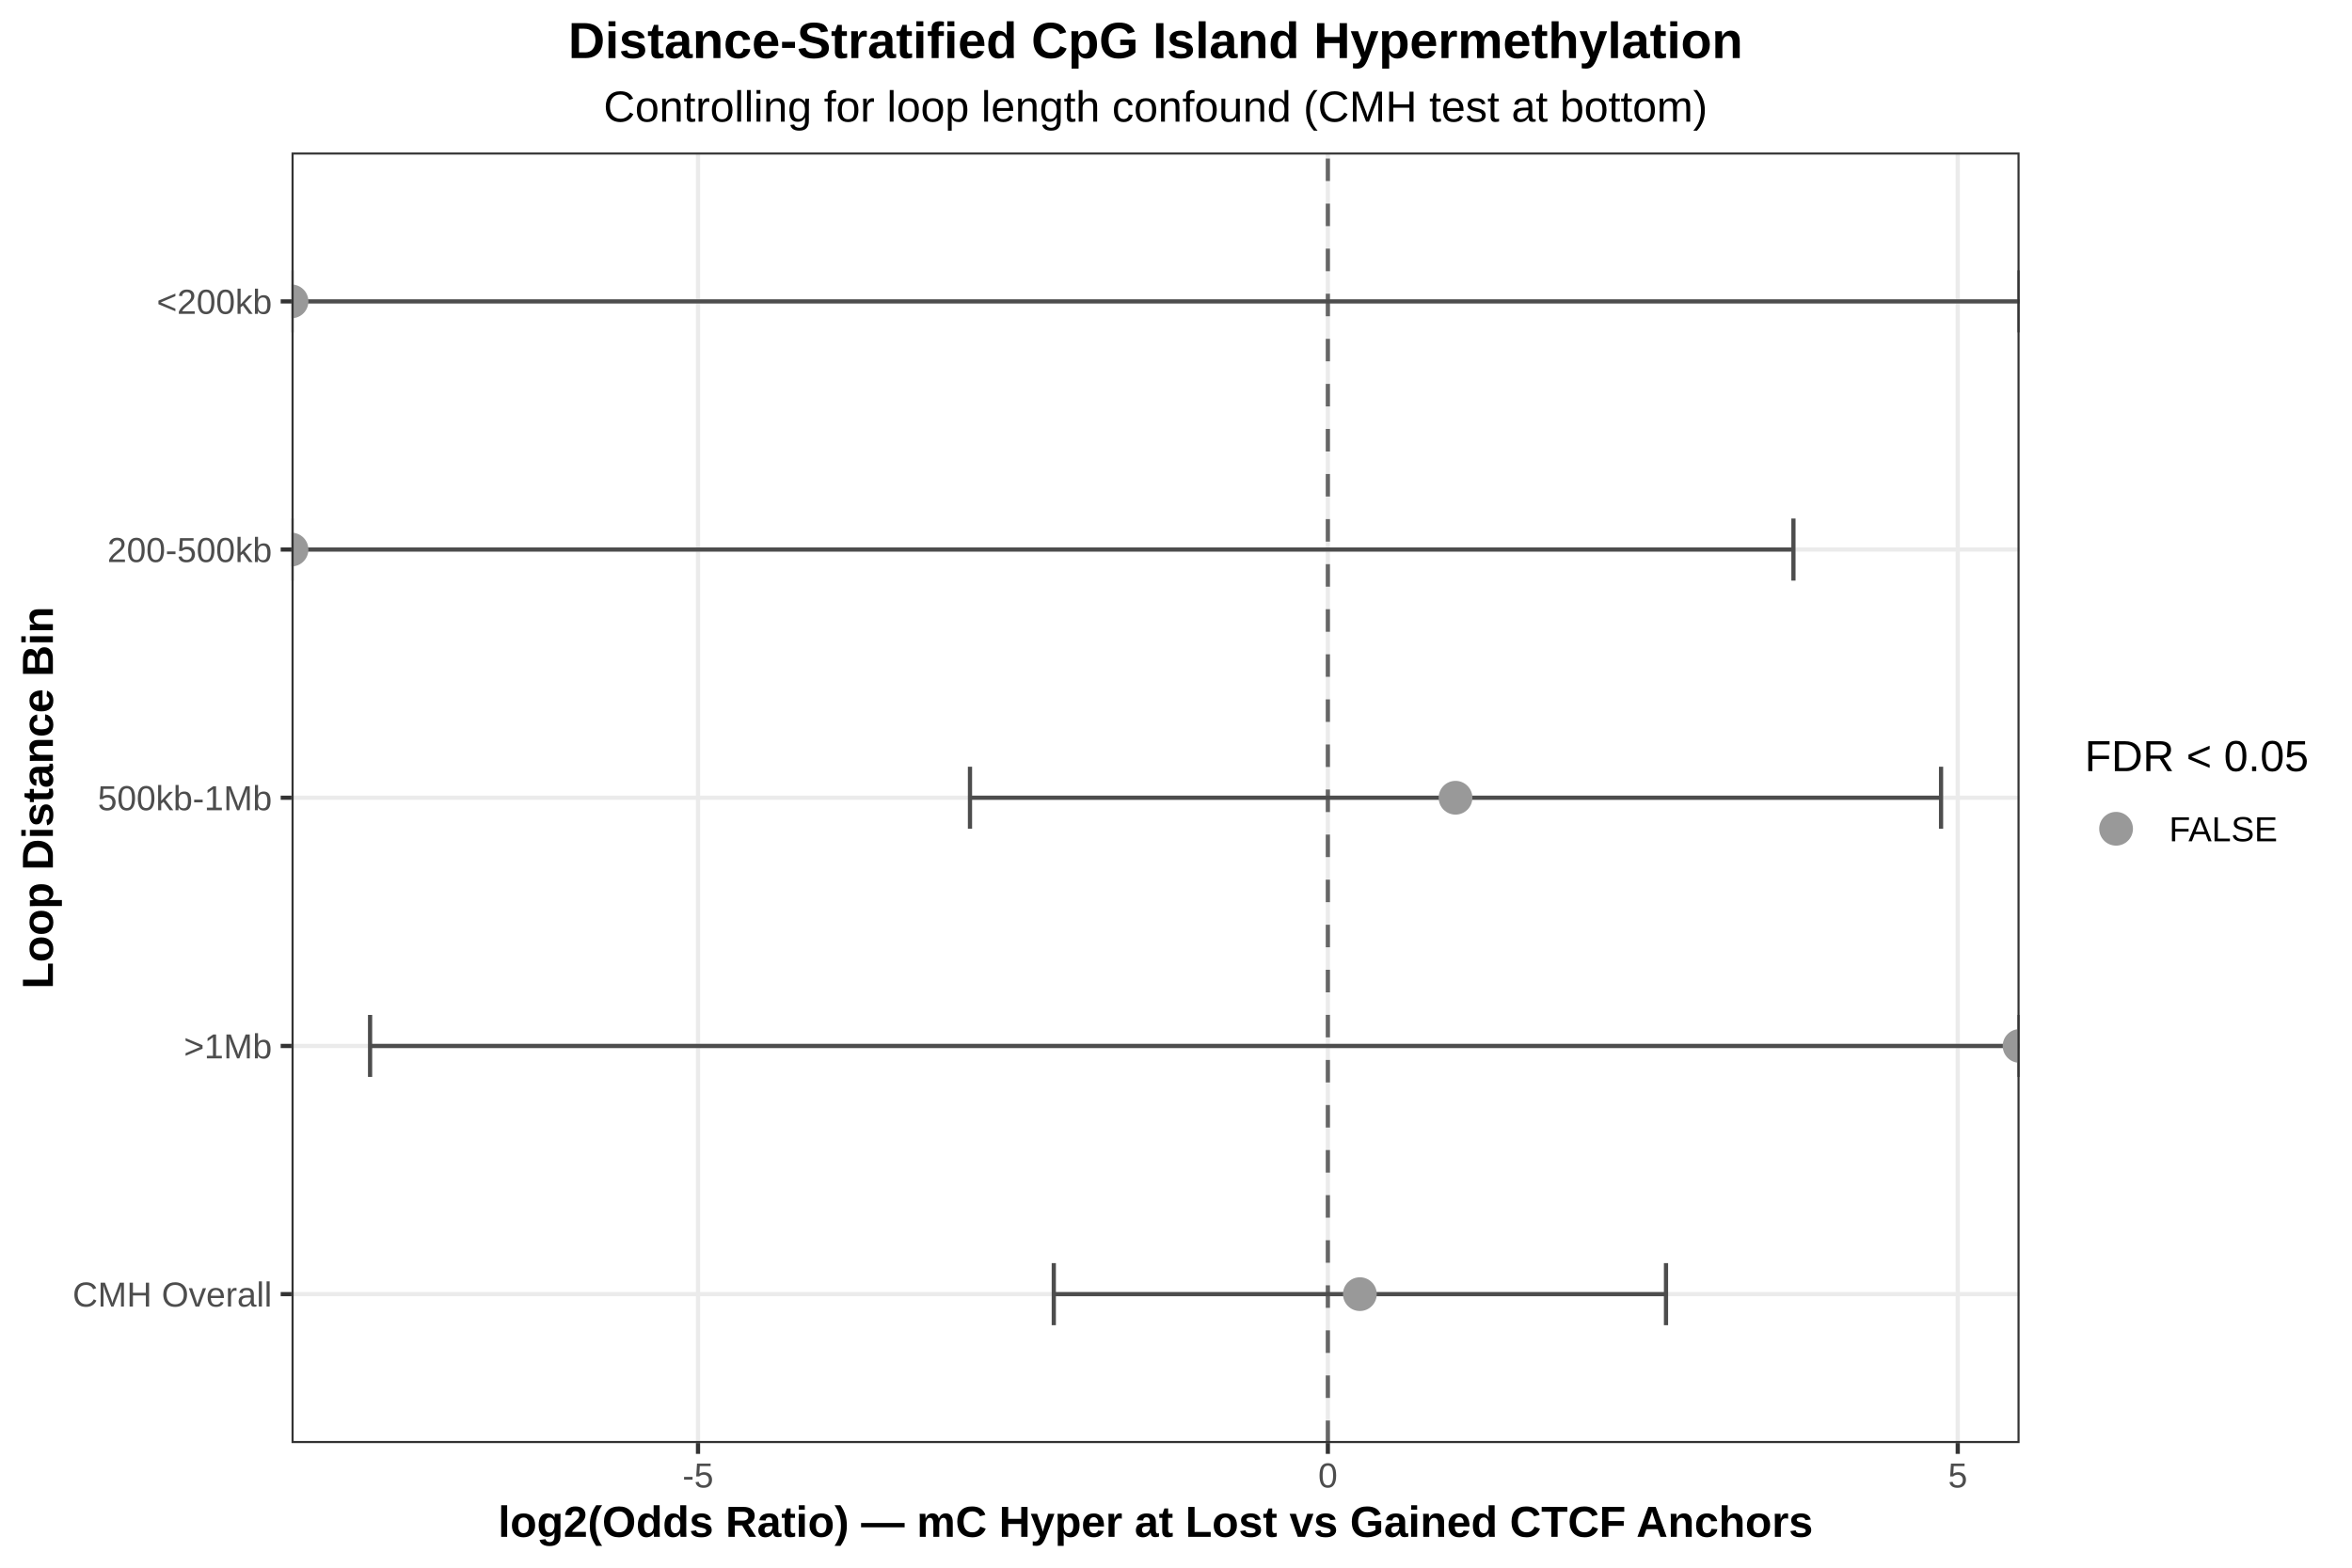
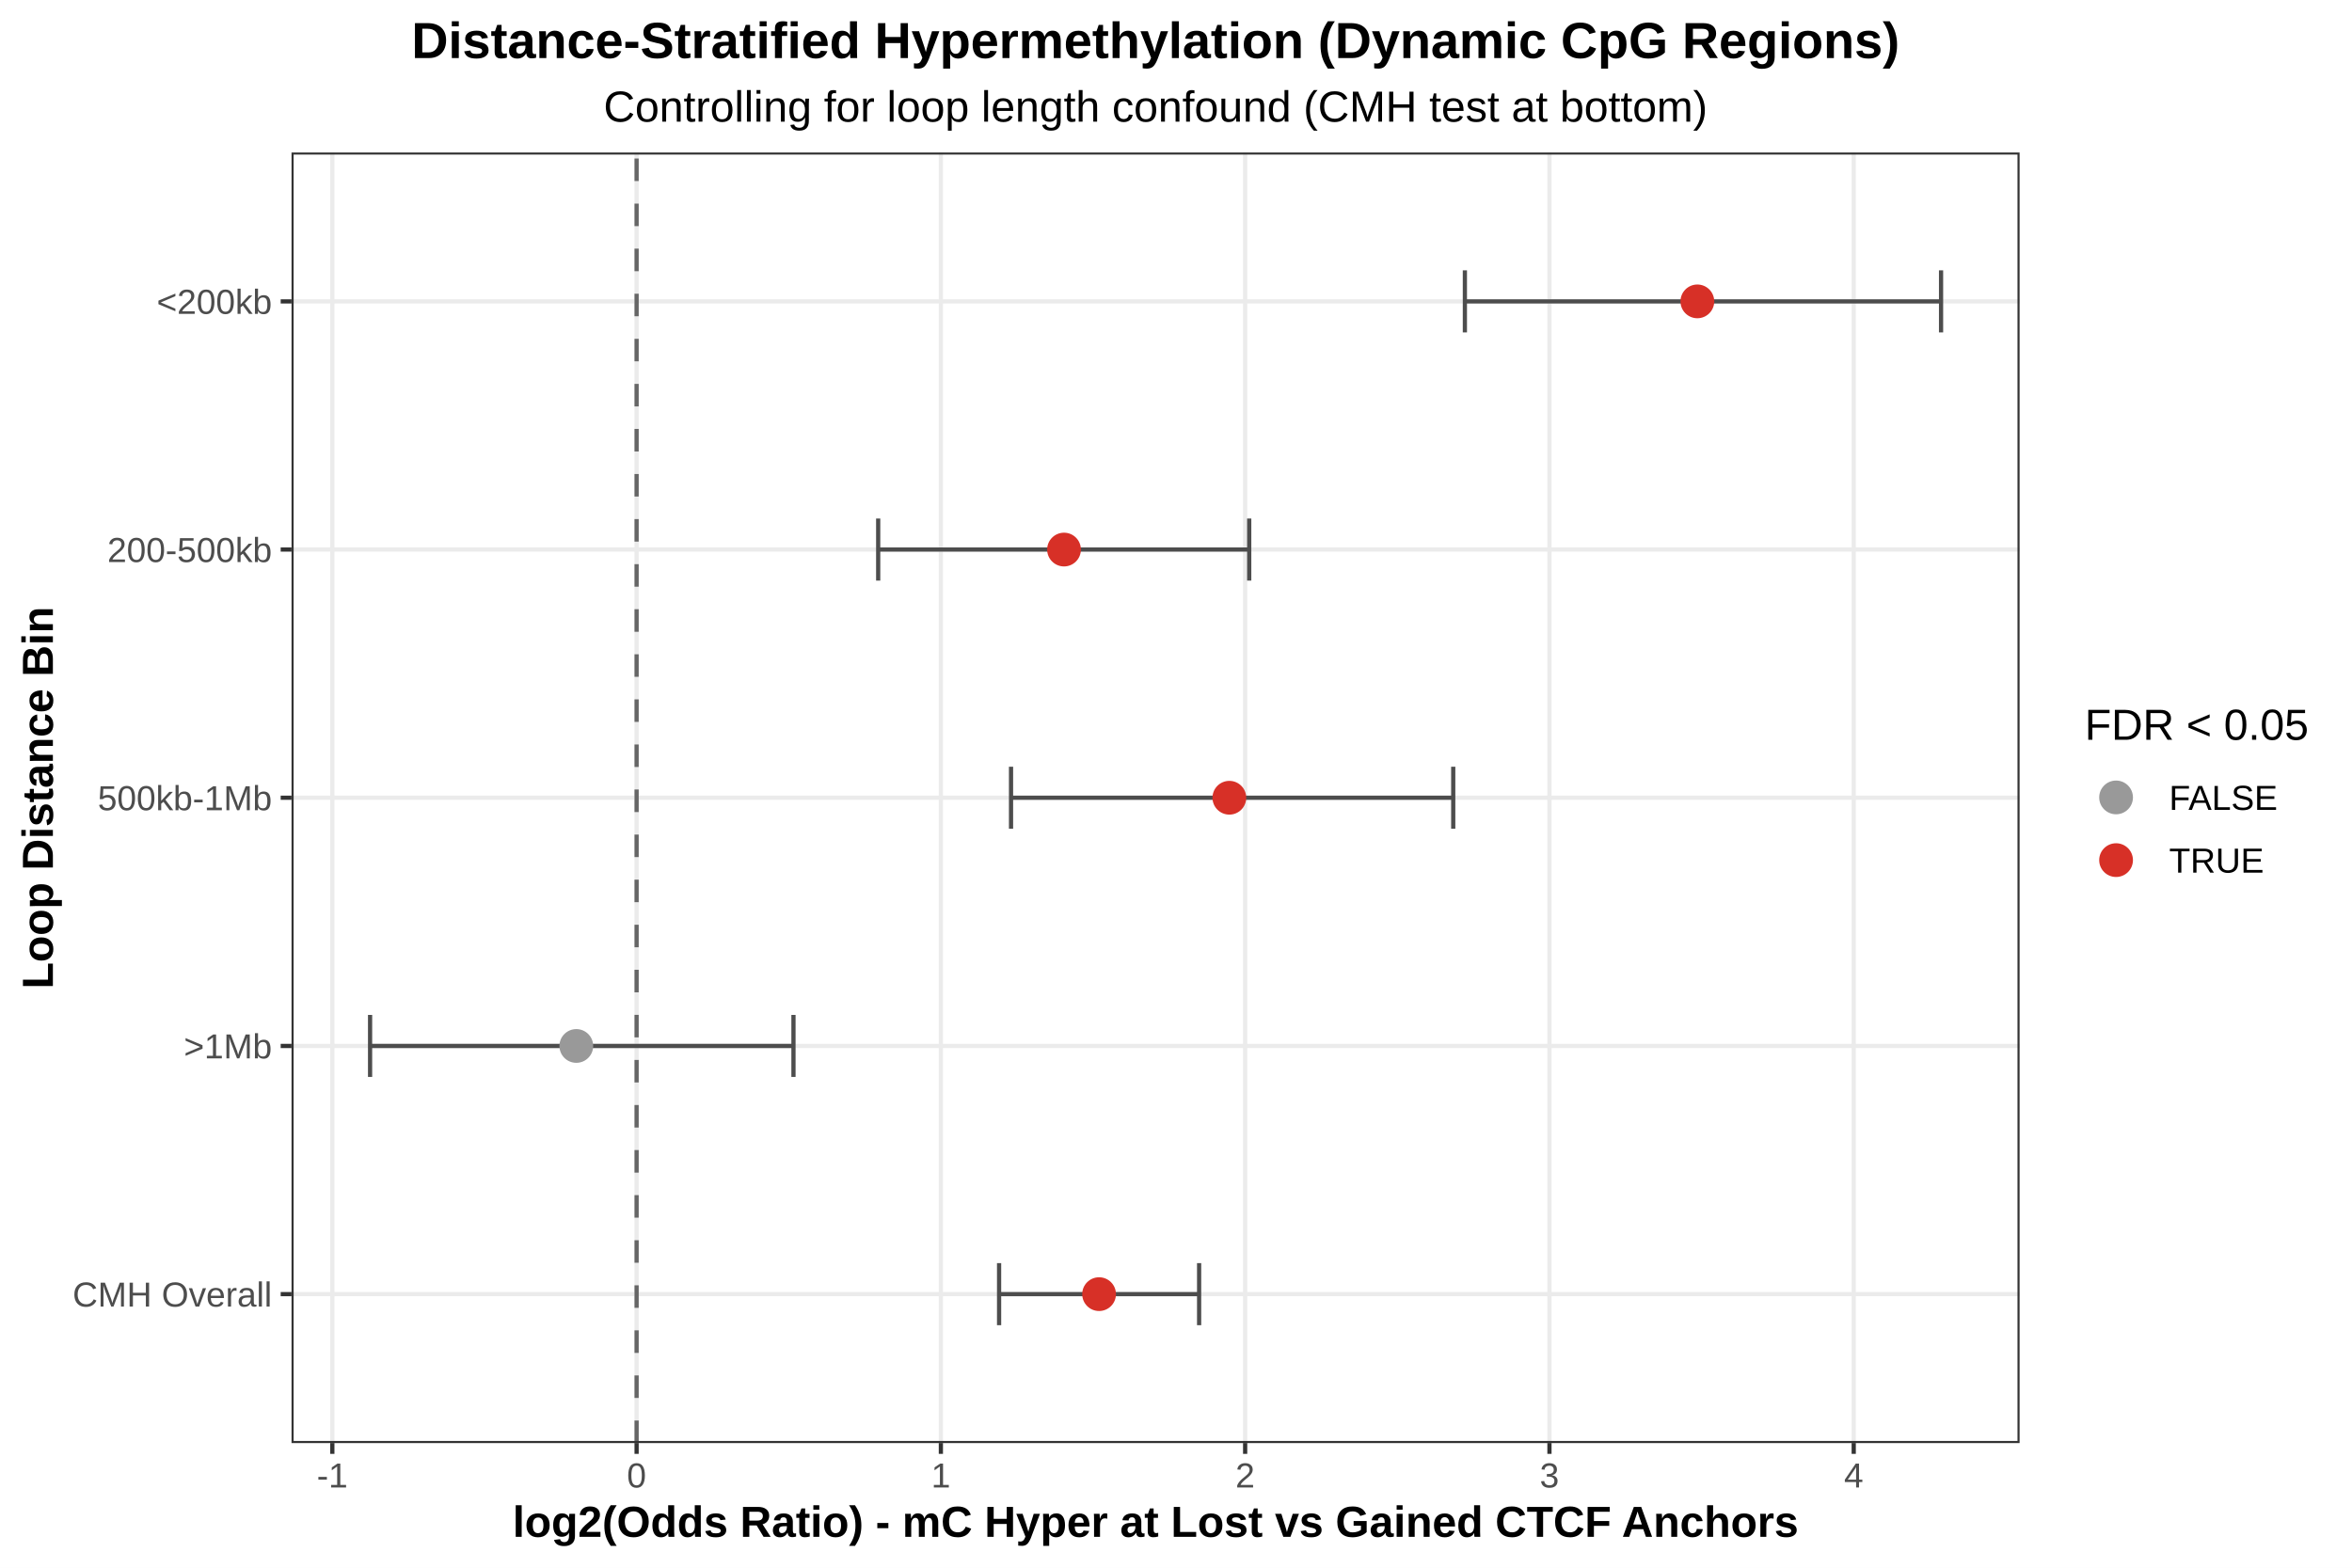
<svg xmlns="http://www.w3.org/2000/svg" width="648.00pt" height="432.00pt" viewBox="0 0 648.00 432.00">
  <g class="svglite">
    <defs>
      <style type="text/css">
    .svglite line, .svglite polyline, .svglite polygon, .svglite path, .svglite rect, .svglite circle {
      fill: none;
      stroke: #000000;
      stroke-linecap: round;
      stroke-linejoin: round;
      stroke-miterlimit: 10.00;
    }
    .svglite text {
      white-space: pre;
    }
    .svglite g.glyphgroup path {
      fill: inherit;
      stroke: none;
    }
  </style>
    </defs>
    <rect width="100%" height="100%" style="stroke: none; fill: #FFFFFF;" />
    <defs>
      <clipPath id="cpMC4wMHw2NDguMDB8MC4wMHw0MzIuMDA=">
        <rect x="0.00" y="0.00" width="648.00" height="432.00" />
      </clipPath>
    </defs>
    <g clip-path="url(#cpMC4wMHw2NDguMDB8MC4wMHw0MzIuMDA=)">
      <rect x="0.00" y="0.00" width="648.00" height="432.00" style="stroke-width: 1.16; stroke: #FFFFFF; fill: #FFFFFF;" />
    </g>
    <defs>
      <clipPath id="cpODAuMzJ8NTU2LjQyfDQyLjAyfDM5Ny42NQ==">
        <rect x="80.32" y="42.02" width="476.10" height="355.64" />
      </clipPath>
    </defs>
    <g clip-path="url(#cpODAuMzJ8NTU2LjQyfDQyLjAyfDM5Ny42NQ==)">
      <rect x="80.32" y="42.02" width="476.10" height="355.64" style="stroke-width: 1.16; stroke: none; fill: #FFFFFF;" />
      <polyline points="80.32,356.62 556.42,356.62 " style="stroke-width: 1.16; stroke: #EBEBEB; stroke-linecap: butt;" />
      <polyline points="80.32,288.23 556.42,288.23 " style="stroke-width: 1.16; stroke: #EBEBEB; stroke-linecap: butt;" />
      <polyline points="80.32,219.83 556.42,219.83 " style="stroke-width: 1.16; stroke: #EBEBEB; stroke-linecap: butt;" />
      <polyline points="80.32,151.44 556.42,151.44 " style="stroke-width: 1.16; stroke: #EBEBEB; stroke-linecap: butt;" />
      <polyline points="80.32,83.05 556.42,83.05 " style="stroke-width: 1.16; stroke: #EBEBEB; stroke-linecap: butt;" />
-       <polyline points="192.31,397.65 192.31,42.02 " style="stroke-width: 1.16; stroke: #EBEBEB; stroke-linecap: butt;" />
-       <polyline points="365.84,397.65 365.84,42.02 " style="stroke-width: 1.16; stroke: #EBEBEB; stroke-linecap: butt;" />
-       <polyline points="539.38,397.65 539.38,42.02 " style="stroke-width: 1.16; stroke: #EBEBEB; stroke-linecap: butt;" />
-       <line x1="365.84" y1="397.65" x2="365.84" y2="42.02" style="stroke-width: 1.16; stroke: #666666; stroke-dasharray: 6.21,6.21; stroke-linecap: butt;" />
-       <polyline points="556.42,91.60 556.42,74.50 " style="stroke-width: 1.16; stroke: #4D4D4D; stroke-linecap: butt;" />
-       <polyline points="556.42,83.05 80.32,83.05 " style="stroke-width: 1.16; stroke: #4D4D4D; stroke-linecap: butt;" />
-       <polyline points="80.32,91.60 80.32,74.50 " style="stroke-width: 1.16; stroke: #4D4D4D; stroke-linecap: butt;" />
-       <polyline points="494.11,159.99 494.11,142.89 " style="stroke-width: 1.16; stroke: #4D4D4D; stroke-linecap: butt;" />
-       <polyline points="494.11,151.44 80.32,151.44 " style="stroke-width: 1.16; stroke: #4D4D4D; stroke-linecap: butt;" />
-       <polyline points="80.32,159.99 80.32,142.89 " style="stroke-width: 1.16; stroke: #4D4D4D; stroke-linecap: butt;" />
-       <polyline points="534.78,228.38 534.78,211.29 " style="stroke-width: 1.16; stroke: #4D4D4D; stroke-linecap: butt;" />
-       <polyline points="534.78,219.83 267.24,219.83 " style="stroke-width: 1.16; stroke: #4D4D4D; stroke-linecap: butt;" />
-       <polyline points="267.24,228.38 267.24,211.29 " style="stroke-width: 1.16; stroke: #4D4D4D; stroke-linecap: butt;" />
-       <polyline points="556.42,296.77 556.42,279.68 " style="stroke-width: 1.16; stroke: #4D4D4D; stroke-linecap: butt;" />
-       <polyline points="556.42,288.23 101.96,288.23 " style="stroke-width: 1.16; stroke: #4D4D4D; stroke-linecap: butt;" />
+       <polyline points="91.56,397.65 91.56,42.02 " style="stroke-width: 1.16; stroke: #EBEBEB; stroke-linecap: butt;" />
+       <polyline points="175.39,397.65 175.39,42.02 " style="stroke-width: 1.16; stroke: #EBEBEB; stroke-linecap: butt;" />
+       <polyline points="259.22,397.65 259.22,42.02 " style="stroke-width: 1.16; stroke: #EBEBEB; stroke-linecap: butt;" />
+       <polyline points="343.05,397.65 343.05,42.02 " style="stroke-width: 1.16; stroke: #EBEBEB; stroke-linecap: butt;" />
+       <polyline points="426.89,397.65 426.89,42.02 " style="stroke-width: 1.16; stroke: #EBEBEB; stroke-linecap: butt;" />
+       <polyline points="510.72,397.65 510.72,42.02 " style="stroke-width: 1.16; stroke: #EBEBEB; stroke-linecap: butt;" />
+       <line x1="175.39" y1="397.65" x2="175.39" y2="42.02" style="stroke-width: 1.16; stroke: #666666; stroke-dasharray: 6.21,6.21; stroke-linecap: butt;" />
+       <polyline points="534.78,91.60 534.78,74.50 " style="stroke-width: 1.16; stroke: #4D4D4D; stroke-linecap: butt;" />
+       <polyline points="534.78,83.05 403.59,83.05 " style="stroke-width: 1.16; stroke: #4D4D4D; stroke-linecap: butt;" />
+       <polyline points="403.59,91.60 403.59,74.50 " style="stroke-width: 1.16; stroke: #4D4D4D; stroke-linecap: butt;" />
+       <polyline points="344.17,159.99 344.17,142.89 " style="stroke-width: 1.16; stroke: #4D4D4D; stroke-linecap: butt;" />
+       <polyline points="344.17,151.44 241.95,151.44 " style="stroke-width: 1.16; stroke: #4D4D4D; stroke-linecap: butt;" />
+       <polyline points="241.95,159.99 241.95,142.89 " style="stroke-width: 1.16; stroke: #4D4D4D; stroke-linecap: butt;" />
+       <polyline points="400.38,228.38 400.38,211.29 " style="stroke-width: 1.16; stroke: #4D4D4D; stroke-linecap: butt;" />
+       <polyline points="400.38,219.83 278.55,219.83 " style="stroke-width: 1.16; stroke: #4D4D4D; stroke-linecap: butt;" />
+       <polyline points="278.55,228.38 278.55,211.29 " style="stroke-width: 1.16; stroke: #4D4D4D; stroke-linecap: butt;" />
+       <polyline points="218.61,296.77 218.61,279.68 " style="stroke-width: 1.16; stroke: #4D4D4D; stroke-linecap: butt;" />
+       <polyline points="218.61,288.23 101.96,288.23 " style="stroke-width: 1.16; stroke: #4D4D4D; stroke-linecap: butt;" />
      <polyline points="101.96,296.77 101.96,279.68 " style="stroke-width: 1.16; stroke: #4D4D4D; stroke-linecap: butt;" />
-       <polyline points="459.00,365.17 459.00,348.07 " style="stroke-width: 1.16; stroke: #4D4D4D; stroke-linecap: butt;" />
-       <polyline points="459.00,356.62 290.33,356.62 " style="stroke-width: 1.16; stroke: #4D4D4D; stroke-linecap: butt;" />
-       <polyline points="290.33,365.17 290.33,348.07 " style="stroke-width: 1.16; stroke: #4D4D4D; stroke-linecap: butt;" />
-       <circle cx="80.32" cy="83.05" r="4.65" style="stroke-width: 0.77; stroke: none; fill: #999999;" />
-       <circle cx="80.32" cy="151.44" r="4.65" style="stroke-width: 0.77; stroke: none; fill: #999999;" />
-       <circle cx="401.01" cy="219.83" r="4.65" style="stroke-width: 0.77; stroke: none; fill: #999999;" />
-       <circle cx="556.42" cy="288.23" r="4.65" style="stroke-width: 0.77; stroke: none; fill: #999999;" />
-       <circle cx="374.66" cy="356.62" r="4.65" style="stroke-width: 0.77; stroke: none; fill: #999999;" />
+       <polyline points="330.37,365.17 330.37,348.07 " style="stroke-width: 1.16; stroke: #4D4D4D; stroke-linecap: butt;" />
+       <polyline points="330.37,356.62 275.26,356.62 " style="stroke-width: 1.16; stroke: #4D4D4D; stroke-linecap: butt;" />
+       <polyline points="275.26,365.17 275.26,348.07 " style="stroke-width: 1.16; stroke: #4D4D4D; stroke-linecap: butt;" />
+       <circle cx="467.64" cy="83.05" r="4.65" style="stroke-width: 0.77; stroke: none; fill: #D73027;" />
+       <circle cx="293.15" cy="151.44" r="4.65" style="stroke-width: 0.77; stroke: none; fill: #D73027;" />
+       <circle cx="338.70" cy="219.83" r="4.65" style="stroke-width: 0.77; stroke: none; fill: #D73027;" />
+       <circle cx="158.78" cy="288.23" r="4.65" style="stroke-width: 0.77; stroke: none; fill: #999999;" />
+       <circle cx="302.81" cy="356.62" r="4.65" style="stroke-width: 0.77; stroke: none; fill: #D73027;" />
      <rect x="80.32" y="42.02" width="476.10" height="355.64" style="stroke-width: 1.16; stroke: #333333;" />
    </g>
    <g clip-path="url(#cpMC4wMHw2NDguMDB8MC4wMHw0MzIuMDA=)">
      <text x="74.94" y="360.05" text-anchor="end" style="font-size: 9.60px;fill: #4D4D4D; font-family: &quot;Arial&quot;;" textLength="54.86px" lengthAdjust="spacingAndGlyphs">CMH Overall</text>
      <text x="74.94" y="291.66" text-anchor="end" style="font-size: 9.60px;fill: #4D4D4D; font-family: &quot;Arial&quot;;" textLength="24.25px" lengthAdjust="spacingAndGlyphs">&gt;1Mb</text>
      <text x="74.94" y="223.27" text-anchor="end" style="font-size: 9.60px;fill: #4D4D4D; font-family: &quot;Arial&quot;;" textLength="47.94px" lengthAdjust="spacingAndGlyphs">500kb-1Mb</text>
      <text x="74.94" y="154.88" text-anchor="end" style="font-size: 9.60px;fill: #4D4D4D; font-family: &quot;Arial&quot;;" textLength="45.28px" lengthAdjust="spacingAndGlyphs">200-500kb</text>
      <text x="74.94" y="86.49" text-anchor="end" style="font-size: 9.60px;fill: #4D4D4D; font-family: &quot;Arial&quot;;" textLength="31.72px" lengthAdjust="spacingAndGlyphs">&lt;200kb</text>
      <polyline points="77.33,356.62 80.32,356.62 " style="stroke-width: 1.16; stroke: #333333; stroke-linecap: butt;" />
      <polyline points="77.33,288.23 80.32,288.23 " style="stroke-width: 1.16; stroke: #333333; stroke-linecap: butt;" />
      <polyline points="77.33,219.83 80.32,219.83 " style="stroke-width: 1.16; stroke: #333333; stroke-linecap: butt;" />
      <polyline points="77.33,151.44 80.32,151.44 " style="stroke-width: 1.16; stroke: #333333; stroke-linecap: butt;" />
      <polyline points="77.33,83.05 80.32,83.05 " style="stroke-width: 1.16; stroke: #333333; stroke-linecap: butt;" />
-       <polyline points="192.31,400.64 192.31,397.65 " style="stroke-width: 1.16; stroke: #333333; stroke-linecap: butt;" />
-       <polyline points="365.84,400.64 365.84,397.65 " style="stroke-width: 1.16; stroke: #333333; stroke-linecap: butt;" />
-       <polyline points="539.38,400.64 539.38,397.65 " style="stroke-width: 1.16; stroke: #333333; stroke-linecap: butt;" />
-       <text x="192.31" y="409.90" text-anchor="middle" style="font-size: 9.60px;fill: #4D4D4D; font-family: &quot;Arial&quot;;" textLength="8.52px" lengthAdjust="spacingAndGlyphs">-5</text>
-       <text x="365.84" y="409.90" text-anchor="middle" style="font-size: 9.60px;fill: #4D4D4D; font-family: &quot;Arial&quot;;" textLength="5.33px" lengthAdjust="spacingAndGlyphs">0</text>
-       <text x="539.38" y="409.90" text-anchor="middle" style="font-size: 9.60px;fill: #4D4D4D; font-family: &quot;Arial&quot;;" textLength="5.33px" lengthAdjust="spacingAndGlyphs">5</text>
-       <text x="318.37" y="423.50" text-anchor="middle" style="font-size: 12.00px; font-weight: bold; font-family: &quot;Arial&quot;;" textLength="362.19px" lengthAdjust="spacingAndGlyphs">log2(Odds Ratio) — mC Hyper at Lost vs Gained CTCF Anchors</text>
+       <polyline points="91.56,400.64 91.56,397.65 " style="stroke-width: 1.16; stroke: #333333; stroke-linecap: butt;" />
+       <polyline points="175.39,400.64 175.39,397.65 " style="stroke-width: 1.16; stroke: #333333; stroke-linecap: butt;" />
+       <polyline points="259.22,400.64 259.22,397.65 " style="stroke-width: 1.16; stroke: #333333; stroke-linecap: butt;" />
+       <polyline points="343.05,400.64 343.05,397.65 " style="stroke-width: 1.16; stroke: #333333; stroke-linecap: butt;" />
+       <polyline points="426.89,400.64 426.89,397.65 " style="stroke-width: 1.16; stroke: #333333; stroke-linecap: butt;" />
+       <polyline points="510.72,400.64 510.72,397.65 " style="stroke-width: 1.16; stroke: #333333; stroke-linecap: butt;" />
+       <text x="91.56" y="409.90" text-anchor="middle" style="font-size: 9.60px;fill: #4D4D4D; font-family: &quot;Arial&quot;;" textLength="8.52px" lengthAdjust="spacingAndGlyphs">-1</text>
+       <text x="175.39" y="409.90" text-anchor="middle" style="font-size: 9.60px;fill: #4D4D4D; font-family: &quot;Arial&quot;;" textLength="5.33px" lengthAdjust="spacingAndGlyphs">0</text>
+       <text x="259.22" y="409.90" text-anchor="middle" style="font-size: 9.60px;fill: #4D4D4D; font-family: &quot;Arial&quot;;" textLength="5.33px" lengthAdjust="spacingAndGlyphs">1</text>
+       <text x="343.05" y="409.90" text-anchor="middle" style="font-size: 9.60px;fill: #4D4D4D; font-family: &quot;Arial&quot;;" textLength="5.33px" lengthAdjust="spacingAndGlyphs">2</text>
+       <text x="426.89" y="409.90" text-anchor="middle" style="font-size: 9.60px;fill: #4D4D4D; font-family: &quot;Arial&quot;;" textLength="5.33px" lengthAdjust="spacingAndGlyphs">3</text>
+       <text x="510.72" y="409.90" text-anchor="middle" style="font-size: 9.60px;fill: #4D4D4D; font-family: &quot;Arial&quot;;" textLength="5.33px" lengthAdjust="spacingAndGlyphs">4</text>
+       <text x="318.37" y="423.50" text-anchor="middle" style="font-size: 12.00px; font-weight: bold; font-family: &quot;Arial&quot;;" textLength="354.19px" lengthAdjust="spacingAndGlyphs">log2(Odds Ratio) - mC Hyper at Lost vs Gained CTCF Anchors</text>
      <text transform="translate(14.57,219.83) rotate(-90)" text-anchor="middle" style="font-size: 12.00px; font-weight: bold; font-family: &quot;Arial&quot;;" textLength="105.31px" lengthAdjust="spacingAndGlyphs">Loop Distance Bin</text>
-       <rect x="568.38" y="196.67" width="73.64" height="46.33" style="stroke-width: 1.16; stroke: none; fill: #FFFFFF;" />
-       <text x="574.36" y="212.50" style="font-size: 12.00px; font-family: &quot;Arial&quot;;" textLength="61.69px" lengthAdjust="spacingAndGlyphs">FDR &lt; 0.05</text>
-       <rect x="574.36" y="219.74" width="17.28" height="17.28" style="stroke-width: 1.16; stroke: none; fill: #FFFFFF;" />
-       <circle cx="583.00" cy="228.38" r="4.65" style="stroke-width: 0.77; stroke: none; fill: #999999;" />
-       <text x="597.61" y="231.82" style="font-size: 9.60px; font-family: &quot;Arial&quot;;" textLength="29.88px" lengthAdjust="spacingAndGlyphs">FALSE</text>
+       <rect x="568.38" y="188.03" width="73.64" height="63.61" style="stroke-width: 1.16; stroke: none; fill: #FFFFFF;" />
+       <text x="574.36" y="203.86" style="font-size: 12.00px; font-family: &quot;Arial&quot;;" textLength="61.69px" lengthAdjust="spacingAndGlyphs">FDR &lt; 0.05</text>
+       <rect x="574.36" y="211.10" width="17.28" height="17.28" style="stroke-width: 1.16; stroke: none; fill: #FFFFFF;" />
+       <circle cx="583.00" cy="219.74" r="4.65" style="stroke-width: 0.77; stroke: none; fill: #999999;" />
+       <rect x="574.36" y="228.38" width="17.28" height="17.28" style="stroke-width: 1.16; stroke: none; fill: #FFFFFF;" />
+       <circle cx="583.00" cy="237.02" r="4.65" style="stroke-width: 0.77; stroke: none; fill: #D73027;" />
+       <text x="597.61" y="223.18" style="font-size: 9.60px; font-family: &quot;Arial&quot;;" textLength="29.88px" lengthAdjust="spacingAndGlyphs">FALSE</text>
+       <text x="597.61" y="240.46" style="font-size: 9.60px; font-family: &quot;Arial&quot;;" textLength="26.11px" lengthAdjust="spacingAndGlyphs">TRUE</text>
      <text x="318.37" y="33.52" text-anchor="middle" style="font-size: 12.00px; font-family: &quot;Arial&quot;;" textLength="304.08px" lengthAdjust="spacingAndGlyphs">Controlling for loop length confound (CMH test at bottom)</text>
-       <text x="318.37" y="16.00" text-anchor="middle" style="font-size: 14.00px; font-weight: bold; font-family: &quot;Arial&quot;;" textLength="323.50px" lengthAdjust="spacingAndGlyphs">Distance-Stratified CpG Island Hypermethylation</text>
+       <text x="318.37" y="16.00" text-anchor="middle" style="font-size: 14.00px; font-weight: bold; font-family: &quot;Arial&quot;;" textLength="409.81px" lengthAdjust="spacingAndGlyphs">Distance-Stratified Hypermethylation (Dynamic CpG Regions)</text>
    </g>
  </g>
</svg>
